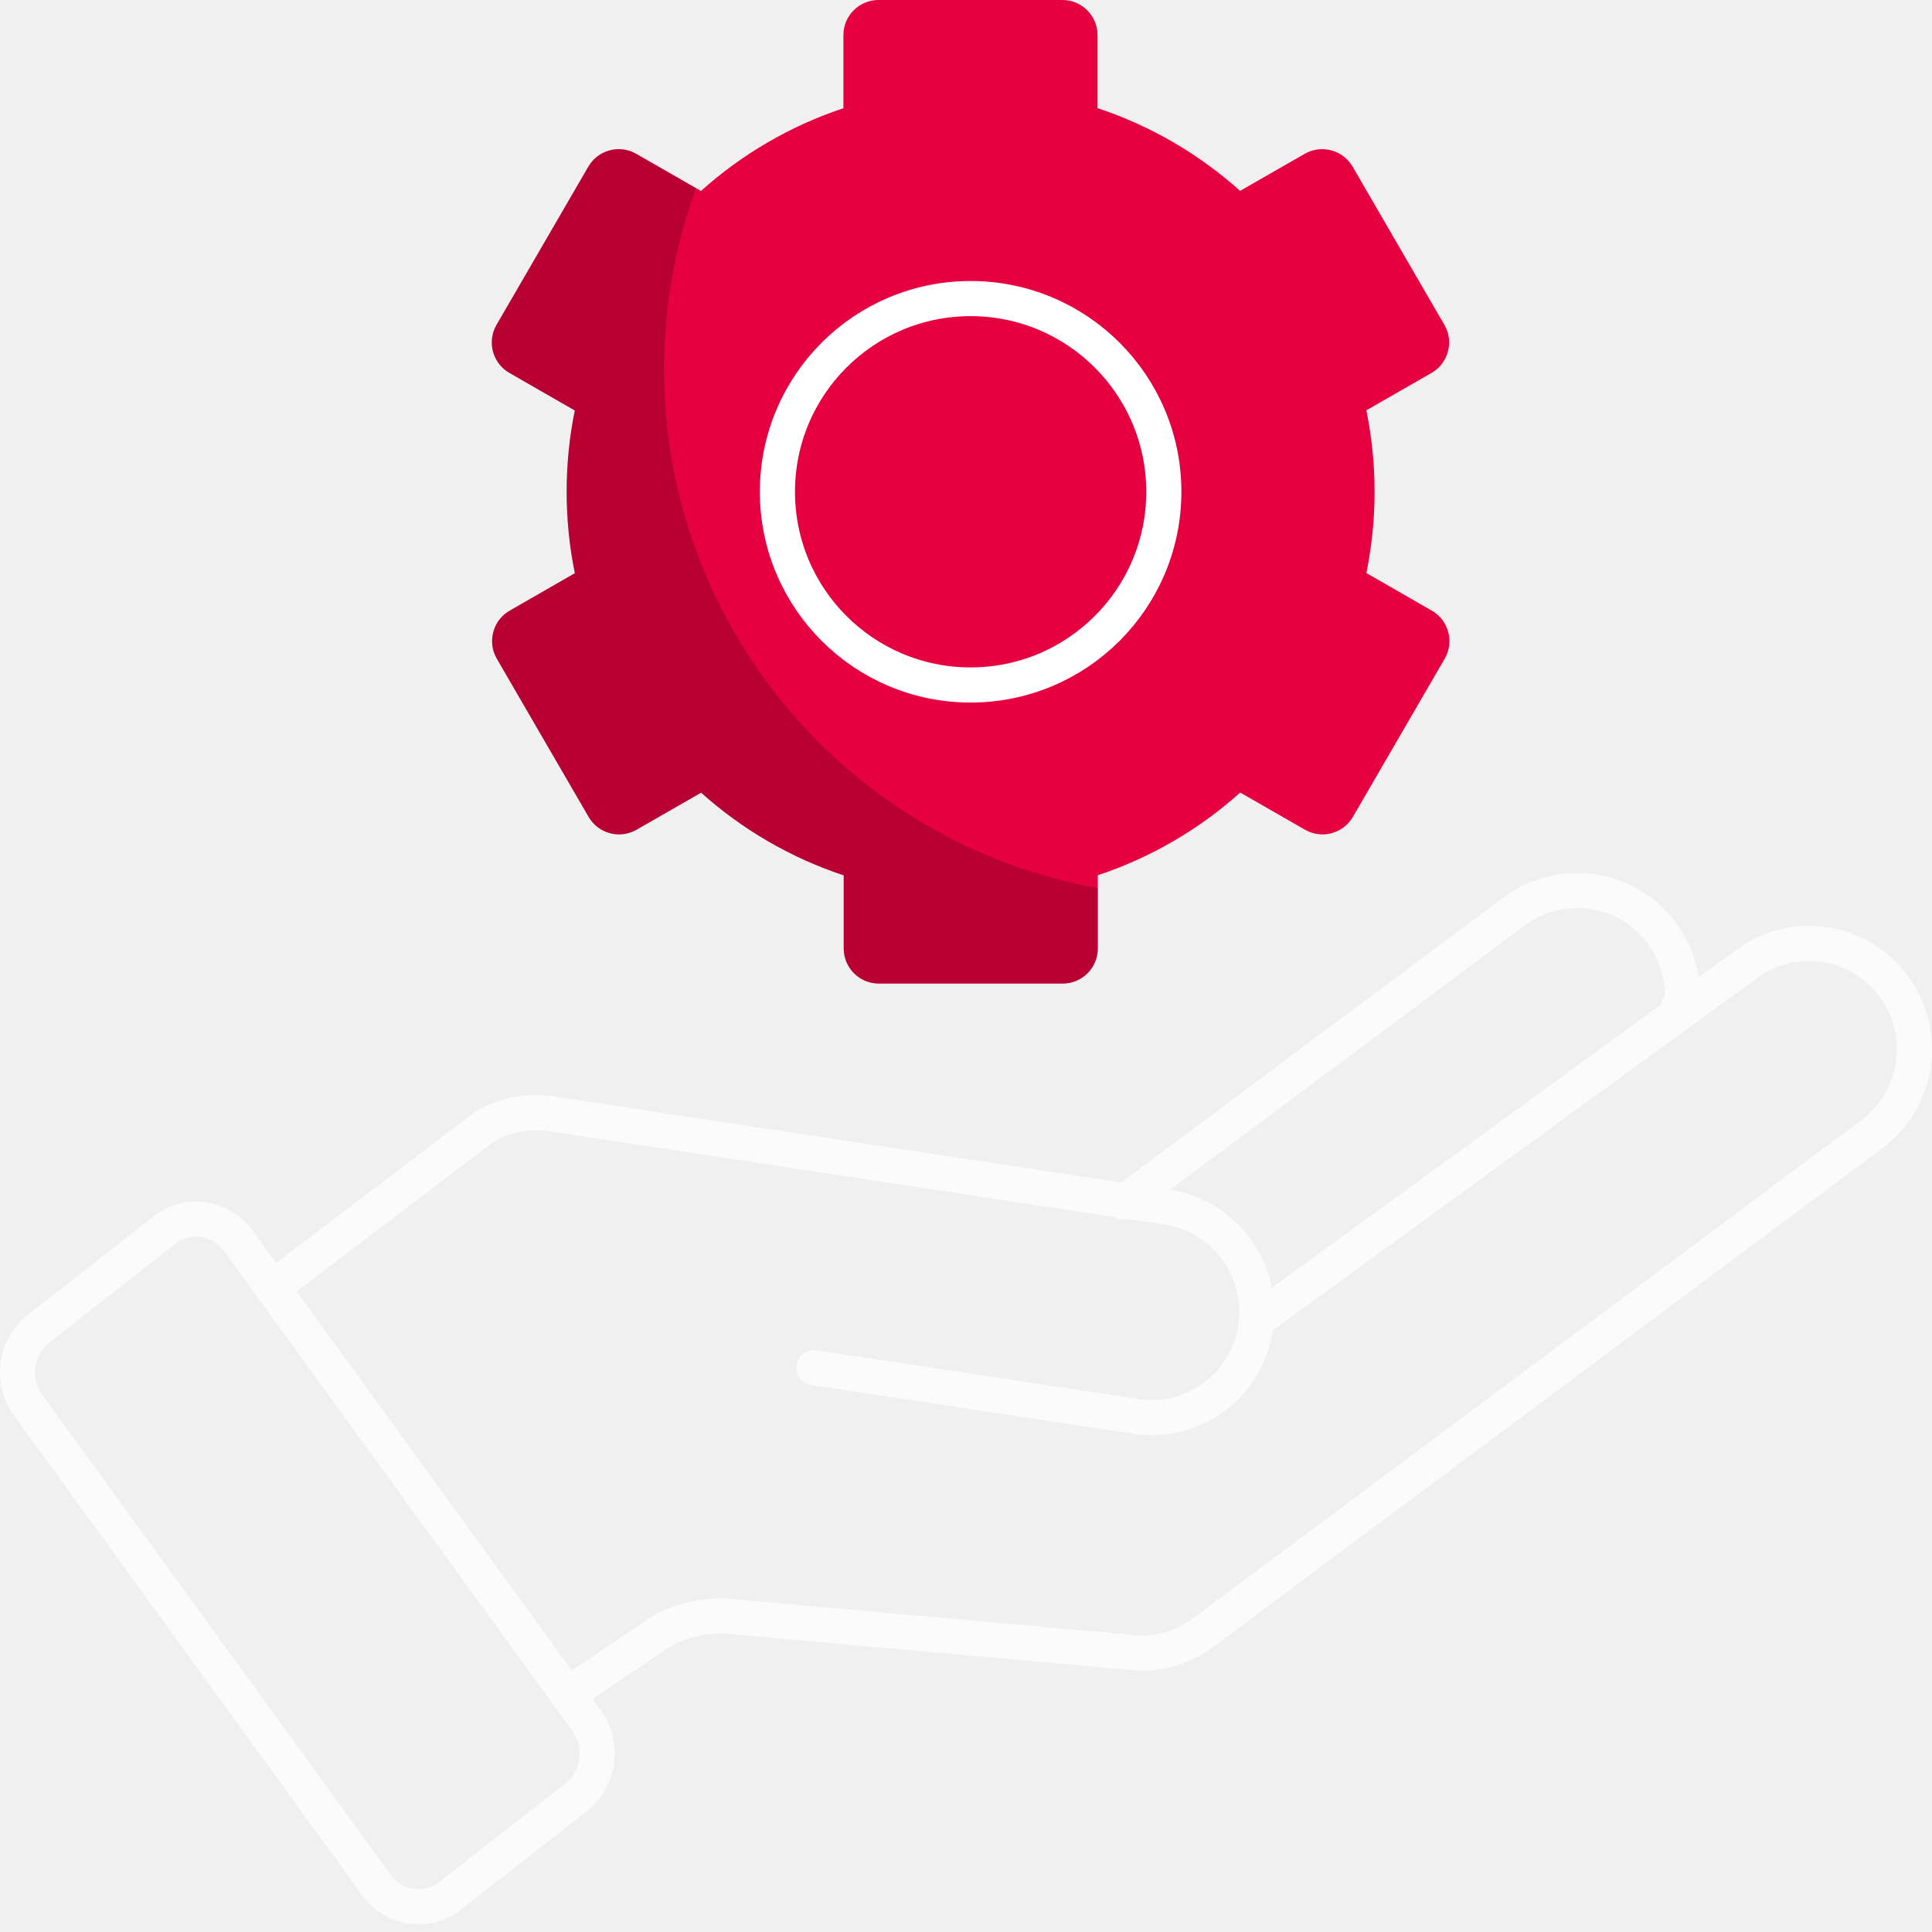
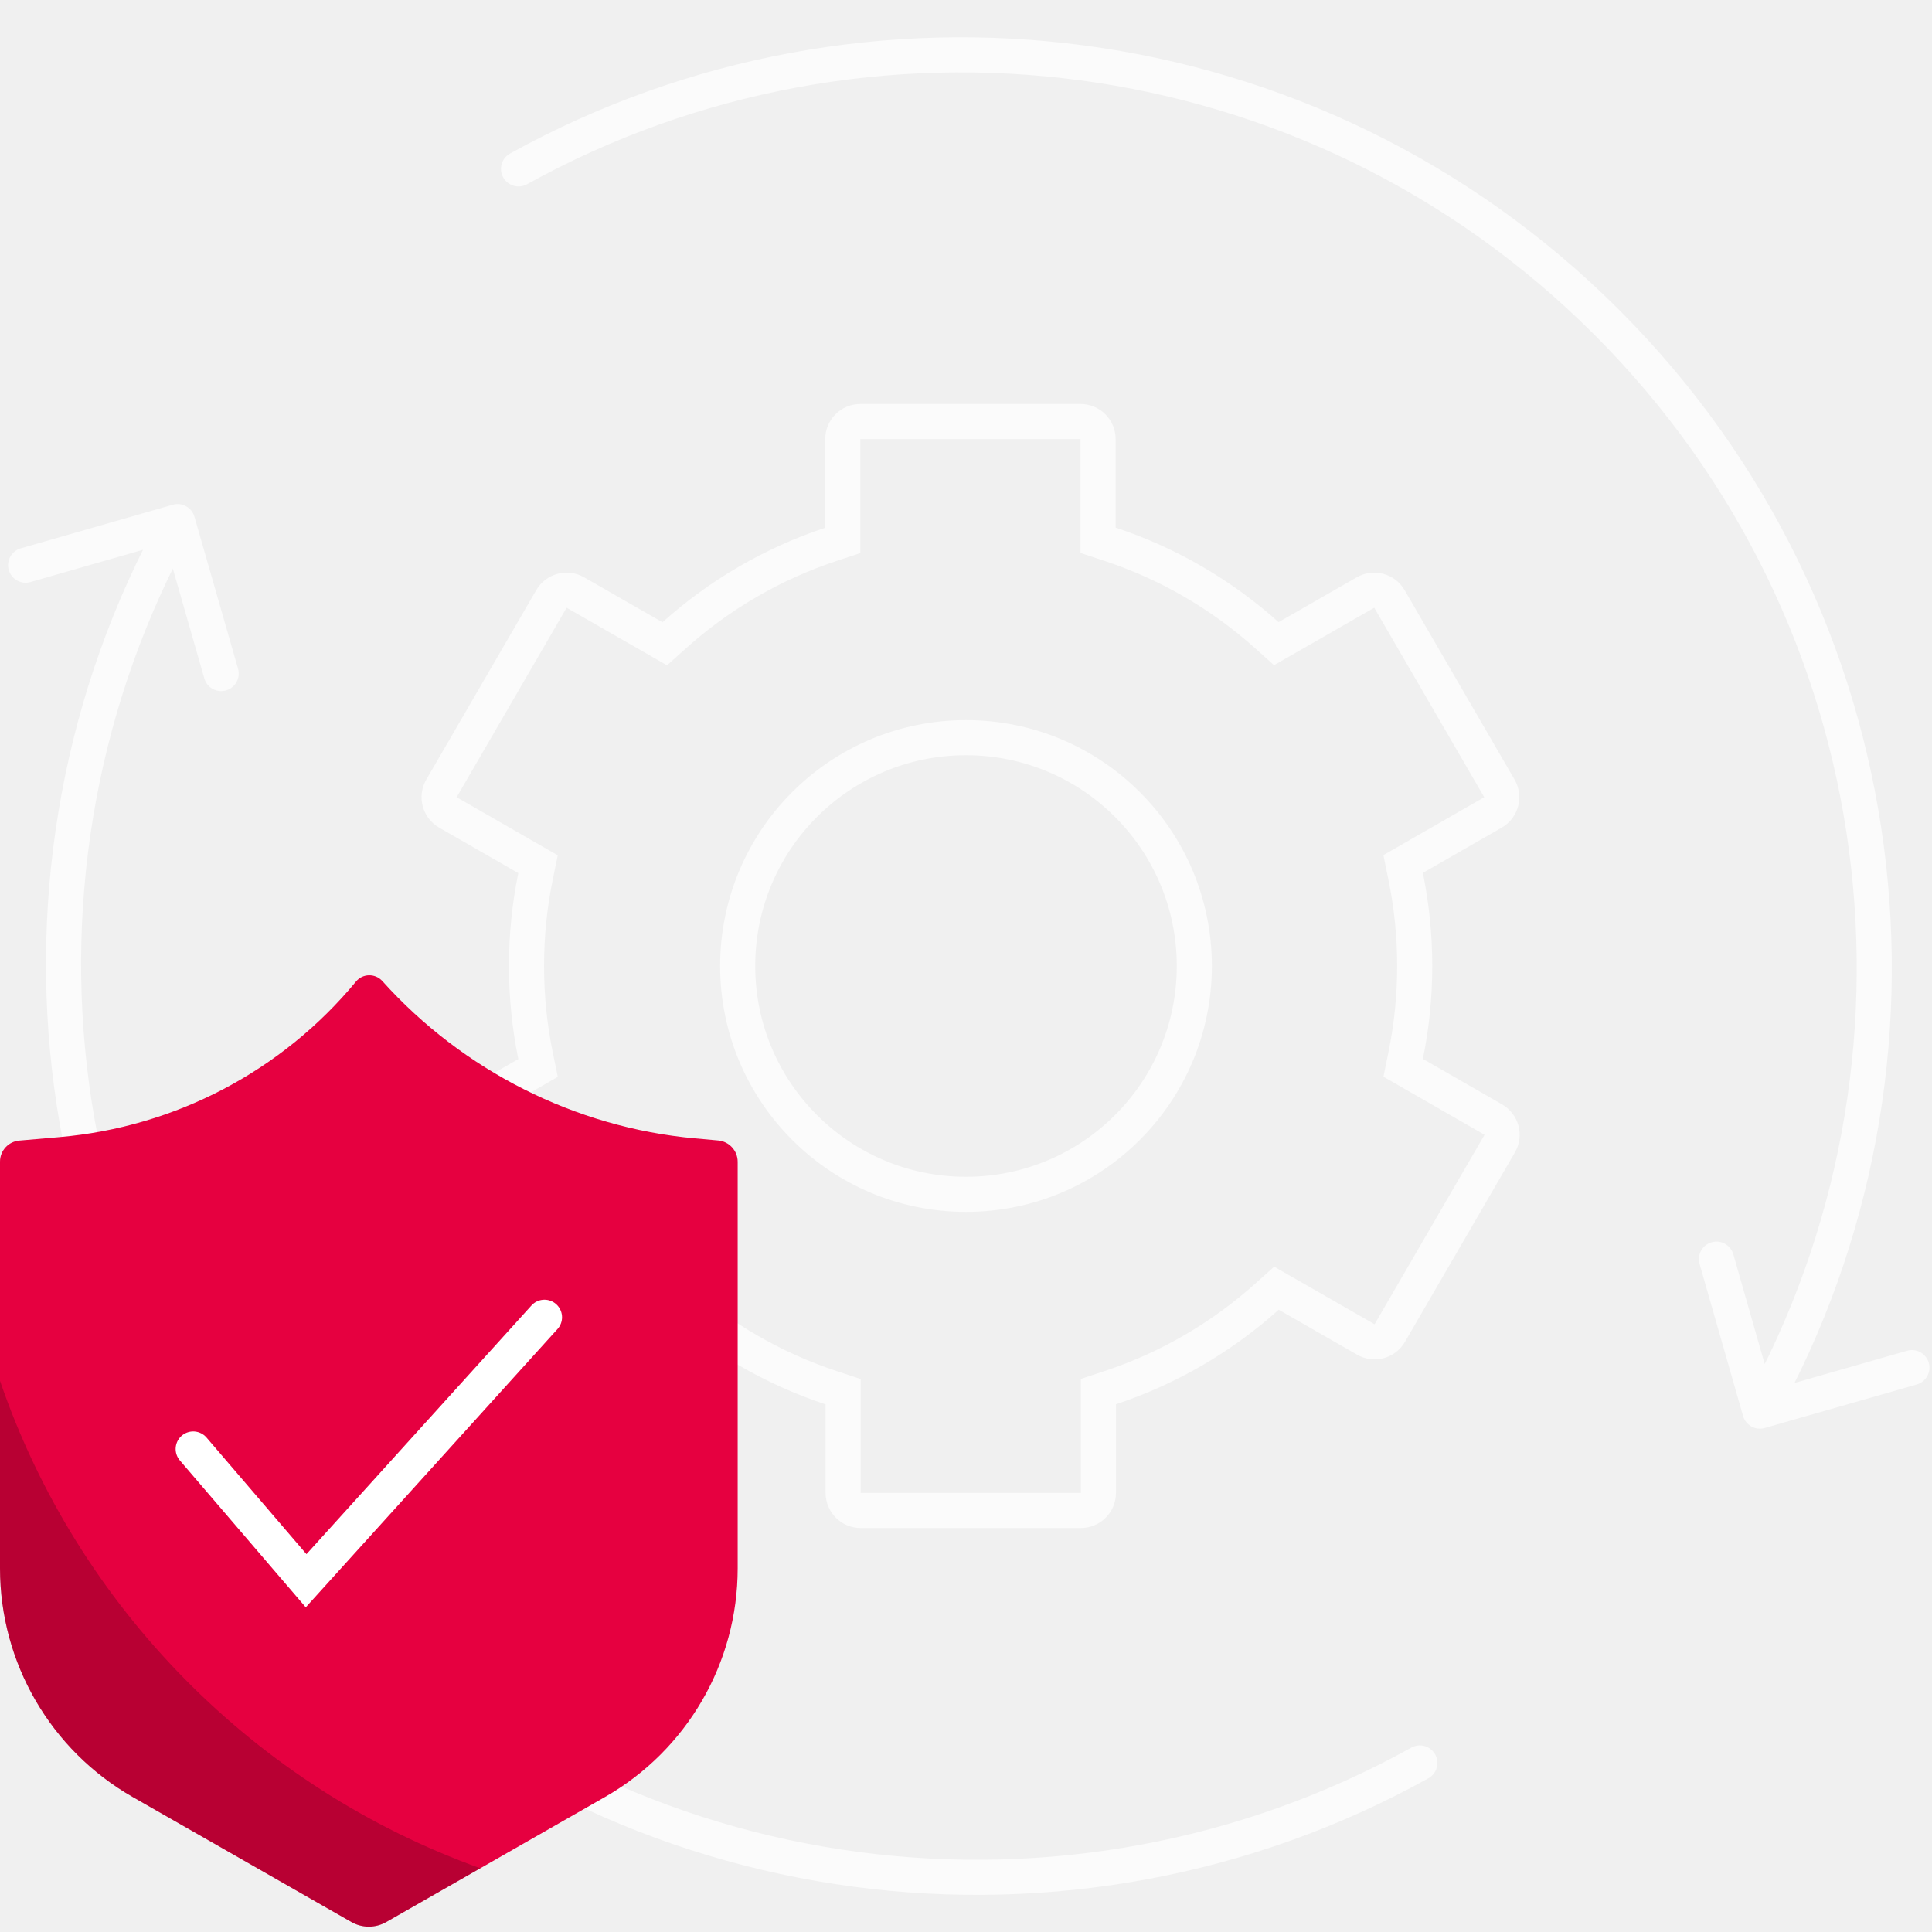
<svg xmlns="http://www.w3.org/2000/svg" width="110" height="110" viewBox="0 0 110 110" fill="none">
-   <path d="M60.488 0C61.593 0 62.488 0.896 62.488 2V6.157C65.524 7.161 68.279 8.781 70.607 10.867L74.285 8.758C75.24 8.21 76.458 8.536 77.011 9.488L82.237 18.495C82.793 19.453 82.465 20.681 81.504 21.233L77.795 23.363C78.101 24.861 78.263 26.411 78.263 27.999C78.263 29.584 78.101 31.132 77.796 32.627L81.52 34.767C82.481 35.319 82.81 36.547 82.254 37.505L77.027 46.512C76.475 47.464 75.257 47.79 74.303 47.242L70.612 45.125C68.287 47.21 65.536 48.828 62.505 49.833V54C62.505 55.105 61.609 56 60.505 56H50.037C48.932 56 48.037 55.105 48.037 54V49.839C45.002 48.835 42.247 47.217 39.919 45.131L36.239 47.242C35.285 47.79 34.067 47.463 33.515 46.512L28.287 37.505C27.731 36.547 28.061 35.319 29.021 34.767L32.73 32.636C32.423 31.138 32.263 29.587 32.263 27.999C32.263 26.414 32.422 24.867 32.727 23.372L29.004 21.233C28.043 20.681 27.715 19.453 28.27 18.495L33.498 9.488C34.051 8.537 35.268 8.21 36.223 8.758L39.91 10.873C42.235 8.787 44.987 7.168 48.02 6.163V2C48.02 0.896 48.915 0 50.02 0H60.488Z" fill="#E60040" />
-   <path opacity="0.2" d="M33.498 9.488C34.05 8.537 35.268 8.21 36.223 8.758L39.632 10.713C38.452 13.931 37.809 17.408 37.809 21.035C37.809 35.793 48.467 48.061 62.505 50.566V54C62.505 55.104 61.609 56 60.505 56H50.037C48.933 56 48.037 55.104 48.037 54V49.839C45.002 48.835 42.247 47.217 39.919 45.131L36.239 47.242C35.285 47.789 34.067 47.463 33.514 46.512L28.287 37.505C27.731 36.547 28.061 35.318 29.021 34.767L32.729 32.636C32.423 31.138 32.263 29.587 32.263 27.999C32.263 26.414 32.422 24.866 32.727 23.372L29.004 21.233C28.043 20.681 27.715 19.453 28.27 18.495L33.498 9.488Z" fill="black" />
-   <path d="M55.262 39C61.338 39 66.263 34.075 66.263 28C66.263 21.925 61.338 17 55.262 17C49.187 17 44.263 21.925 44.263 28C44.263 34.075 49.187 39 55.262 39Z" stroke="white" stroke-width="2" stroke-miterlimit="10" stroke-linecap="round" stroke-linejoin="round" />
  <g opacity="0.7">
-     <path d="M1.603 80.007C0.608 78.635 0.872 76.685 2.193 75.651L9.37 70.037C10.692 69.003 12.57 69.277 13.566 70.649L33.398 97.969C34.393 99.341 34.129 101.291 32.808 102.325L25.63 107.939C24.309 108.973 22.431 108.699 21.435 107.327L1.603 80.007Z" stroke="white" stroke-width="2" />
-     <path d="M64 68.448L86.222 51.887C88.869 49.914 92.606 50.455 94.59 53.098C95.219 53.935 95.596 54.884 95.736 55.852C95.824 56.068 95.9 56.7 95.5 57.5" stroke="white" stroke-width="2" stroke-linecap="round" />
-     <path d="M71.201 75.434L99.423 54.902C102.07 52.929 105.807 53.47 107.791 56.114C109.796 58.784 109.25 62.583 106.576 64.576L68.496 92.957C67.445 93.74 66.219 94.122 64.998 94.132L41.209 92C39.701 92 38.324 92.43 37.533 92.957C37.051 93.278 34.204 95.218 32.672 96.241" stroke="white" stroke-width="2" />
-     <path d="M31.239 63.391L31.358 62.396L31.374 62.398L31.39 62.401L31.239 63.391ZM71.508 75.437L72.499 75.559L72.499 75.559L71.508 75.437ZM66.257 68.707L66.138 69.701L66.122 69.699L66.106 69.697L66.257 68.707ZM64.853 80.671L64.734 81.666L64.718 81.664L64.702 81.662L64.853 80.671ZM27.624 64.121L27.022 63.323L27.076 63.282L27.134 63.248L27.624 64.121ZM46.184 78.855C45.639 78.772 45.265 78.262 45.348 77.715C45.431 77.168 45.941 76.792 46.486 76.874L46.335 77.864L46.184 78.855ZM16.141 74.098C15.701 74.433 15.075 74.346 14.743 73.906C14.41 73.465 14.497 72.837 14.937 72.502L15.539 73.3L16.141 74.098ZM66.257 68.707L66.106 69.697L31.088 64.381L31.239 63.391L31.39 62.401L66.408 67.716L66.257 68.707ZM71.508 75.437L70.517 75.314C70.862 72.547 68.896 70.028 66.138 69.701L66.257 68.707L66.376 67.712C70.233 68.168 72.981 71.691 72.499 75.559L71.508 75.437ZM71.508 75.437L72.499 75.559C72.022 79.39 68.554 82.118 64.734 81.666L64.853 80.671L64.971 79.677C67.699 80 70.176 78.052 70.517 75.314L71.508 75.437ZM31.239 63.391L31.121 64.385C30.04 64.257 29 64.491 28.113 64.993L27.624 64.121L27.134 63.248C28.375 62.547 29.84 62.217 31.358 62.396L31.239 63.391ZM46.335 77.864L46.486 76.874L65.004 79.681L64.853 80.671L64.702 81.662L46.184 78.855L46.335 77.864ZM27.624 64.121L28.226 64.918L16.141 74.098L15.539 73.3L14.937 72.502L27.022 63.323L27.624 64.121Z" fill="white" />
+     <mask id="path-1-inside-1_7465_155040" fill="white">
+       <path d="M61.52 23C62.624 23 63.52 23.895 63.52 25V30.039C66.988 31.186 70.137 33.036 72.797 35.42L77.249 32.867C78.204 32.32 79.421 32.647 79.974 33.599L86.234 44.386C86.79 45.344 86.461 46.571 85.501 47.123L81.013 49.701C81.363 51.413 81.548 53.185 81.548 55C81.548 56.811 81.364 58.58 81.015 60.288L85.52 62.877C86.481 63.429 86.81 64.656 86.254 65.614L79.993 76.401C79.441 77.353 78.223 77.68 77.269 77.133L72.805 74.572C70.148 76.955 67.004 78.805 63.539 79.953V85C63.539 86.105 62.644 87 61.539 87H49.004C47.899 87 47.004 86.105 47.004 85V79.96C43.535 78.813 40.386 76.963 37.726 74.579L33.274 77.133C32.32 77.68 31.102 77.353 30.55 76.401L24.289 65.614C23.733 64.656 24.063 63.429 25.023 62.877L29.51 60.298C29.16 58.587 28.977 56.815 28.977 55C28.977 53.188 29.159 51.419 29.508 49.711L25.004 47.123C24.043 46.571 23.715 45.344 24.27 44.386L30.53 33.599C31.083 32.647 32.3 32.32 33.255 32.867L37.718 35.427C40.375 33.044 43.52 31.195 46.984 30.046V25C46.984 23.896 47.88 23 48.984 23H61.52Z" />
+     </mask>
+     <path d="M63.52 30.039H61.52V31.484L62.892 31.938L63.52 30.039ZM72.797 35.42L71.462 36.909L72.538 37.874L73.792 37.155L72.797 35.42ZM77.249 32.867L78.244 34.602L78.244 34.602L77.249 32.867ZM79.974 33.599L78.244 34.602L78.244 34.603L79.974 33.599ZM86.234 44.386L87.964 43.382L87.964 43.382L86.234 44.386ZM85.501 47.123L86.497 48.857L86.498 48.857L85.501 47.123ZM81.013 49.701L80.016 47.967L78.764 48.687L79.053 50.102L81.013 49.701ZM81.548 55H83.548V55H81.548ZM81.015 60.288L79.055 59.888L78.766 61.303L80.018 62.022L81.015 60.288ZM85.52 62.877L86.517 61.143L86.517 61.143L85.52 62.877ZM86.254 65.614L87.984 66.618L87.984 66.618L86.254 65.614ZM79.993 76.401L78.263 75.397L78.263 75.397L79.993 76.401ZM77.269 77.133L76.273 78.868L76.274 78.868L77.269 77.133ZM72.805 74.572L73.8 72.837L72.546 72.118L71.469 73.083L72.805 74.572ZM63.539 79.953L62.91 78.055L61.539 78.509V79.953H63.539ZM61.539 87V89H61.539L61.539 87ZM49.004 87L49.004 89H49.004V87ZM47.004 79.96H49.004V78.515L47.632 78.061L47.004 79.96ZM37.726 74.579L39.06 73.09L37.984 72.125L36.73 72.844L37.726 74.579ZM33.274 77.133L34.269 78.868L34.27 78.868L33.274 77.133ZM30.55 76.401L32.28 75.397L32.28 75.397L30.55 76.401ZM24.289 65.614L22.559 66.618L22.559 66.618L24.289 65.614ZM25.023 62.877L26.02 64.611L26.02 64.611L25.023 62.877ZM29.51 60.298L30.507 62.032L31.759 61.312L31.469 59.897L29.51 60.298ZM28.977 55H26.977V55H28.977ZM29.508 49.711L31.467 50.111L31.756 48.696L30.504 47.977L29.508 49.711ZM25.004 47.123L26 45.389L26 45.389L25.004 47.123ZM24.27 44.386L22.541 43.382L22.541 43.382L24.27 44.386ZM30.53 33.599L28.8 32.595L28.8 32.595L30.53 33.599ZM33.255 32.867L34.25 31.132L34.25 31.132L33.255 32.867ZM37.718 35.427L36.723 37.162L37.977 37.881L39.053 36.916L37.718 35.427ZM46.984 30.046L47.614 31.944L48.984 31.49V30.046H46.984ZM48.984 23V21H48.984L48.984 23ZM61.52 23V25H63.52H65.519C65.519 22.791 63.729 21 61.52 21V23ZM63.52 25H61.52V30.039H63.52H65.519V25H63.52ZM63.52 30.039L62.892 31.938C66.094 32.997 69.003 34.705 71.462 36.909L72.797 35.42L74.132 33.931C71.27 31.366 67.883 29.375 64.147 28.14L63.52 30.039ZM72.797 35.42L73.792 37.155L78.244 34.602L77.249 32.867L76.254 31.132L71.802 33.685L72.797 35.42ZM77.249 32.867L78.244 34.602L78.244 34.602L79.974 33.599L81.703 32.595C80.599 30.692 78.164 30.037 76.254 31.132L77.249 32.867ZM79.974 33.599L78.244 34.603L84.505 45.39L86.234 44.386L87.964 43.382L81.703 32.595L79.974 33.599ZM86.234 44.386L84.504 45.389L84.504 45.389L85.501 47.123L86.498 48.857C88.418 47.753 89.076 45.299 87.964 43.382L86.234 44.386ZM85.501 47.123L84.505 45.389L80.016 47.967L81.013 49.701L82.009 51.435L86.497 48.857L85.501 47.123ZM81.013 49.701L79.053 50.102C79.377 51.683 79.548 53.321 79.548 55H81.548H83.548C83.548 53.049 83.349 51.142 82.972 49.3L81.013 49.701ZM81.548 55H79.548C79.548 56.675 79.377 58.31 79.055 59.888L81.015 60.288L82.974 60.688C83.35 58.85 83.548 56.947 83.548 55H81.548ZM81.015 60.288L80.018 62.022L84.524 64.611L85.52 62.877L86.517 61.143L82.011 58.554L81.015 60.288ZM85.52 62.877L84.524 64.611L84.524 64.611L86.254 65.614L87.984 66.618C89.096 64.701 88.437 62.247 86.517 61.143L85.52 62.877ZM86.254 65.614L84.524 64.61L78.263 75.397L79.993 76.401L81.723 77.405L87.984 66.618L86.254 65.614ZM79.993 76.401L78.263 75.397L78.263 75.398L77.269 77.133L76.274 78.868C78.184 79.963 80.618 79.308 81.723 77.405L79.993 76.401ZM77.269 77.133L78.264 75.398L73.8 72.837L72.805 74.572L71.81 76.307L76.273 78.868L77.269 77.133ZM72.805 74.572L71.469 73.083C69.013 75.286 66.108 76.994 62.91 78.055L63.539 79.953L64.168 81.852C67.899 80.615 71.282 78.624 74.14 76.061L72.805 74.572ZM63.539 79.953H61.539V85H63.539H65.539V79.953H63.539ZM63.539 85H61.539H61.539L61.539 87L61.539 89C63.748 89 65.539 87.209 65.539 85H63.539ZM61.539 87V85H49.004V87V89H61.539V87ZM49.004 87L49.004 85H49.004H47.004H45.004C45.004 87.209 46.795 89 49.004 89L49.004 87ZM47.004 85H49.004V79.96H47.004H45.004V85H47.004ZM47.004 79.96L47.632 78.061C44.429 77.002 41.52 75.294 39.06 73.09L37.726 74.579L36.391 76.069C39.252 78.633 42.641 80.624 46.376 81.859L47.004 79.96ZM37.726 74.579L36.73 72.844L32.279 75.398L33.274 77.133L34.27 78.868L38.721 76.314L37.726 74.579ZM33.274 77.133L32.279 75.398L32.28 75.397L30.55 76.401L28.82 77.405C29.924 79.308 32.359 79.963 34.269 78.868L33.274 77.133ZM30.55 76.401L32.28 75.397L26.019 64.61L24.289 65.614L22.559 66.618L28.82 77.405L30.55 76.401ZM24.289 65.614L26.019 64.611L26.02 64.611L25.023 62.877L24.027 61.143C22.107 62.246 21.447 64.7 22.559 66.618L24.289 65.614ZM25.023 62.877L26.02 64.611L30.507 62.032L29.51 60.298L28.513 58.564L24.027 61.143L25.023 62.877ZM29.51 60.298L31.469 59.897C31.146 58.318 30.977 56.68 30.977 55H28.977H26.977C26.977 56.95 27.173 58.856 27.55 60.699L29.51 60.298ZM28.977 55H30.977C30.977 53.323 31.145 51.688 31.467 50.111L29.508 49.711L27.548 49.311C27.172 51.151 26.977 53.054 26.977 55H28.977ZM29.508 49.711L30.504 47.977L26 45.389L25.004 47.123L24.008 48.857L28.511 51.445L29.508 49.711ZM25.004 47.123L26 45.389L26 45.389L24.27 44.386L22.541 43.382C21.428 45.299 22.086 47.753 24.008 48.857L25.004 47.123ZM24.27 44.386L26 45.39L32.26 34.602L30.53 33.599L28.8 32.595L22.541 43.382L24.27 44.386ZM30.53 33.599L32.26 34.602L32.26 34.602L33.255 32.867L34.25 31.132C32.34 30.037 29.905 30.692 28.8 32.595L30.53 33.599ZM33.255 32.867L32.26 34.602L36.723 37.162L37.718 35.427L38.713 33.692L34.25 31.132L33.255 32.867ZM37.718 35.427L39.053 36.916C41.509 34.713 44.415 33.005 47.614 31.944L46.984 30.046L46.355 28.148C42.625 29.384 39.24 31.375 36.382 33.938L37.718 35.427ZM46.984 30.046H48.984V25H46.984H44.984V30.046H46.984ZM46.984 25H48.984H48.985L48.984 23L48.984 21C46.776 21 44.984 22.791 44.984 25H46.984ZM48.984 23V25H61.52V23V21H48.984V23Z" fill="white" mask="url(#path-1-inside-1_7465_155040)" />
+     <path d="M11.072 29.422C10.92 28.891 10.366 28.584 9.835 28.736L1.184 31.218C0.653 31.37 0.346 31.924 0.499 32.455C0.651 32.986 1.205 33.293 1.736 33.14L9.426 30.934L11.632 38.624C11.784 39.155 12.338 39.462 12.868 39.31C13.399 39.158 13.706 38.604 13.554 38.073L11.072 29.422ZM81.325 101.251C81.808 100.983 81.982 100.374 81.714 99.891C81.445 99.408 80.837 99.234 80.354 99.502L80.839 100.377L81.325 101.251ZM18.848 91.657L19.555 90.95C3.096 74.49 0.238 49.577 10.986 30.182L10.111 29.698L9.236 29.213C-1.933 49.367 1.034 75.257 18.141 92.364L18.848 91.657ZM80.839 100.377L80.354 99.502C60.955 110.271 36.024 107.418 19.555 90.95L18.848 91.657L18.141 92.364C35.257 109.48 61.166 112.441 81.325 101.251L80.839 100.377Z" fill="white" />
+     <path d="M30.008 10.49C29.525 10.757 28.917 10.583 28.649 10.1C28.381 9.617 28.556 9.008 29.039 8.74L29.524 9.615L30.008 10.49ZM100.478 81.305C99.947 81.457 99.393 81.149 99.241 80.618L96.766 71.965C96.614 71.434 96.921 70.881 97.452 70.729C97.983 70.577 98.537 70.884 98.689 71.415L100.889 79.107L108.581 76.906C109.112 76.754 109.665 77.061 109.817 77.593C109.969 78.124 109.662 78.677 109.131 78.829L100.478 81.305ZM91.483 18.352L90.776 19.059C74.316 2.6 49.403 -0.258 30.008 10.49L29.524 9.615L29.039 8.74C49.193 -2.429 75.083 0.538 92.19 17.645L91.483 18.352ZM100.203 80.343L99.329 79.858C110.097 60.459 107.244 35.528 90.776 19.059L91.483 18.352L92.19 17.645C109.306 34.761 112.267 60.67 101.077 80.829L100.203 80.343Z" fill="white" />
+     <circle cx="55" cy="55" r="13" stroke="white" stroke-width="2" />
  </g>
+   <path d="M0 81.135V66.139C0 65.513 0.478 64.992 1.101 64.939L3.378 64.742C9.969 64.174 16.056 60.982 20.271 55.882C20.655 55.418 21.369 55.411 21.772 55.86C26.345 60.949 32.742 64.196 39.556 64.812L40.89 64.933C41.519 64.99 42 65.517 42 66.148V81.135V89.293C42 94.675 39.117 99.644 34.444 102.315L21.992 109.433C21.378 109.784 20.622 109.784 20.008 109.433L7.556 102.315C2.883 99.644 0 94.675 0 89.293V81.135Z" fill="#E60040" />
+   <path opacity="0.2" d="M0 78.621C4.423 91.517 14.538 101.766 27.348 106.372L21.992 109.434C21.377 109.785 20.623 109.785 20.008 109.434L7.556 102.316C2.883 99.645 0 94.676 0 89.294V78.621Z" fill="black" />
+   <path d="M11 82.5L17.429 90L31 75" stroke="white" stroke-width="2" stroke-linecap="round" />
</svg>
